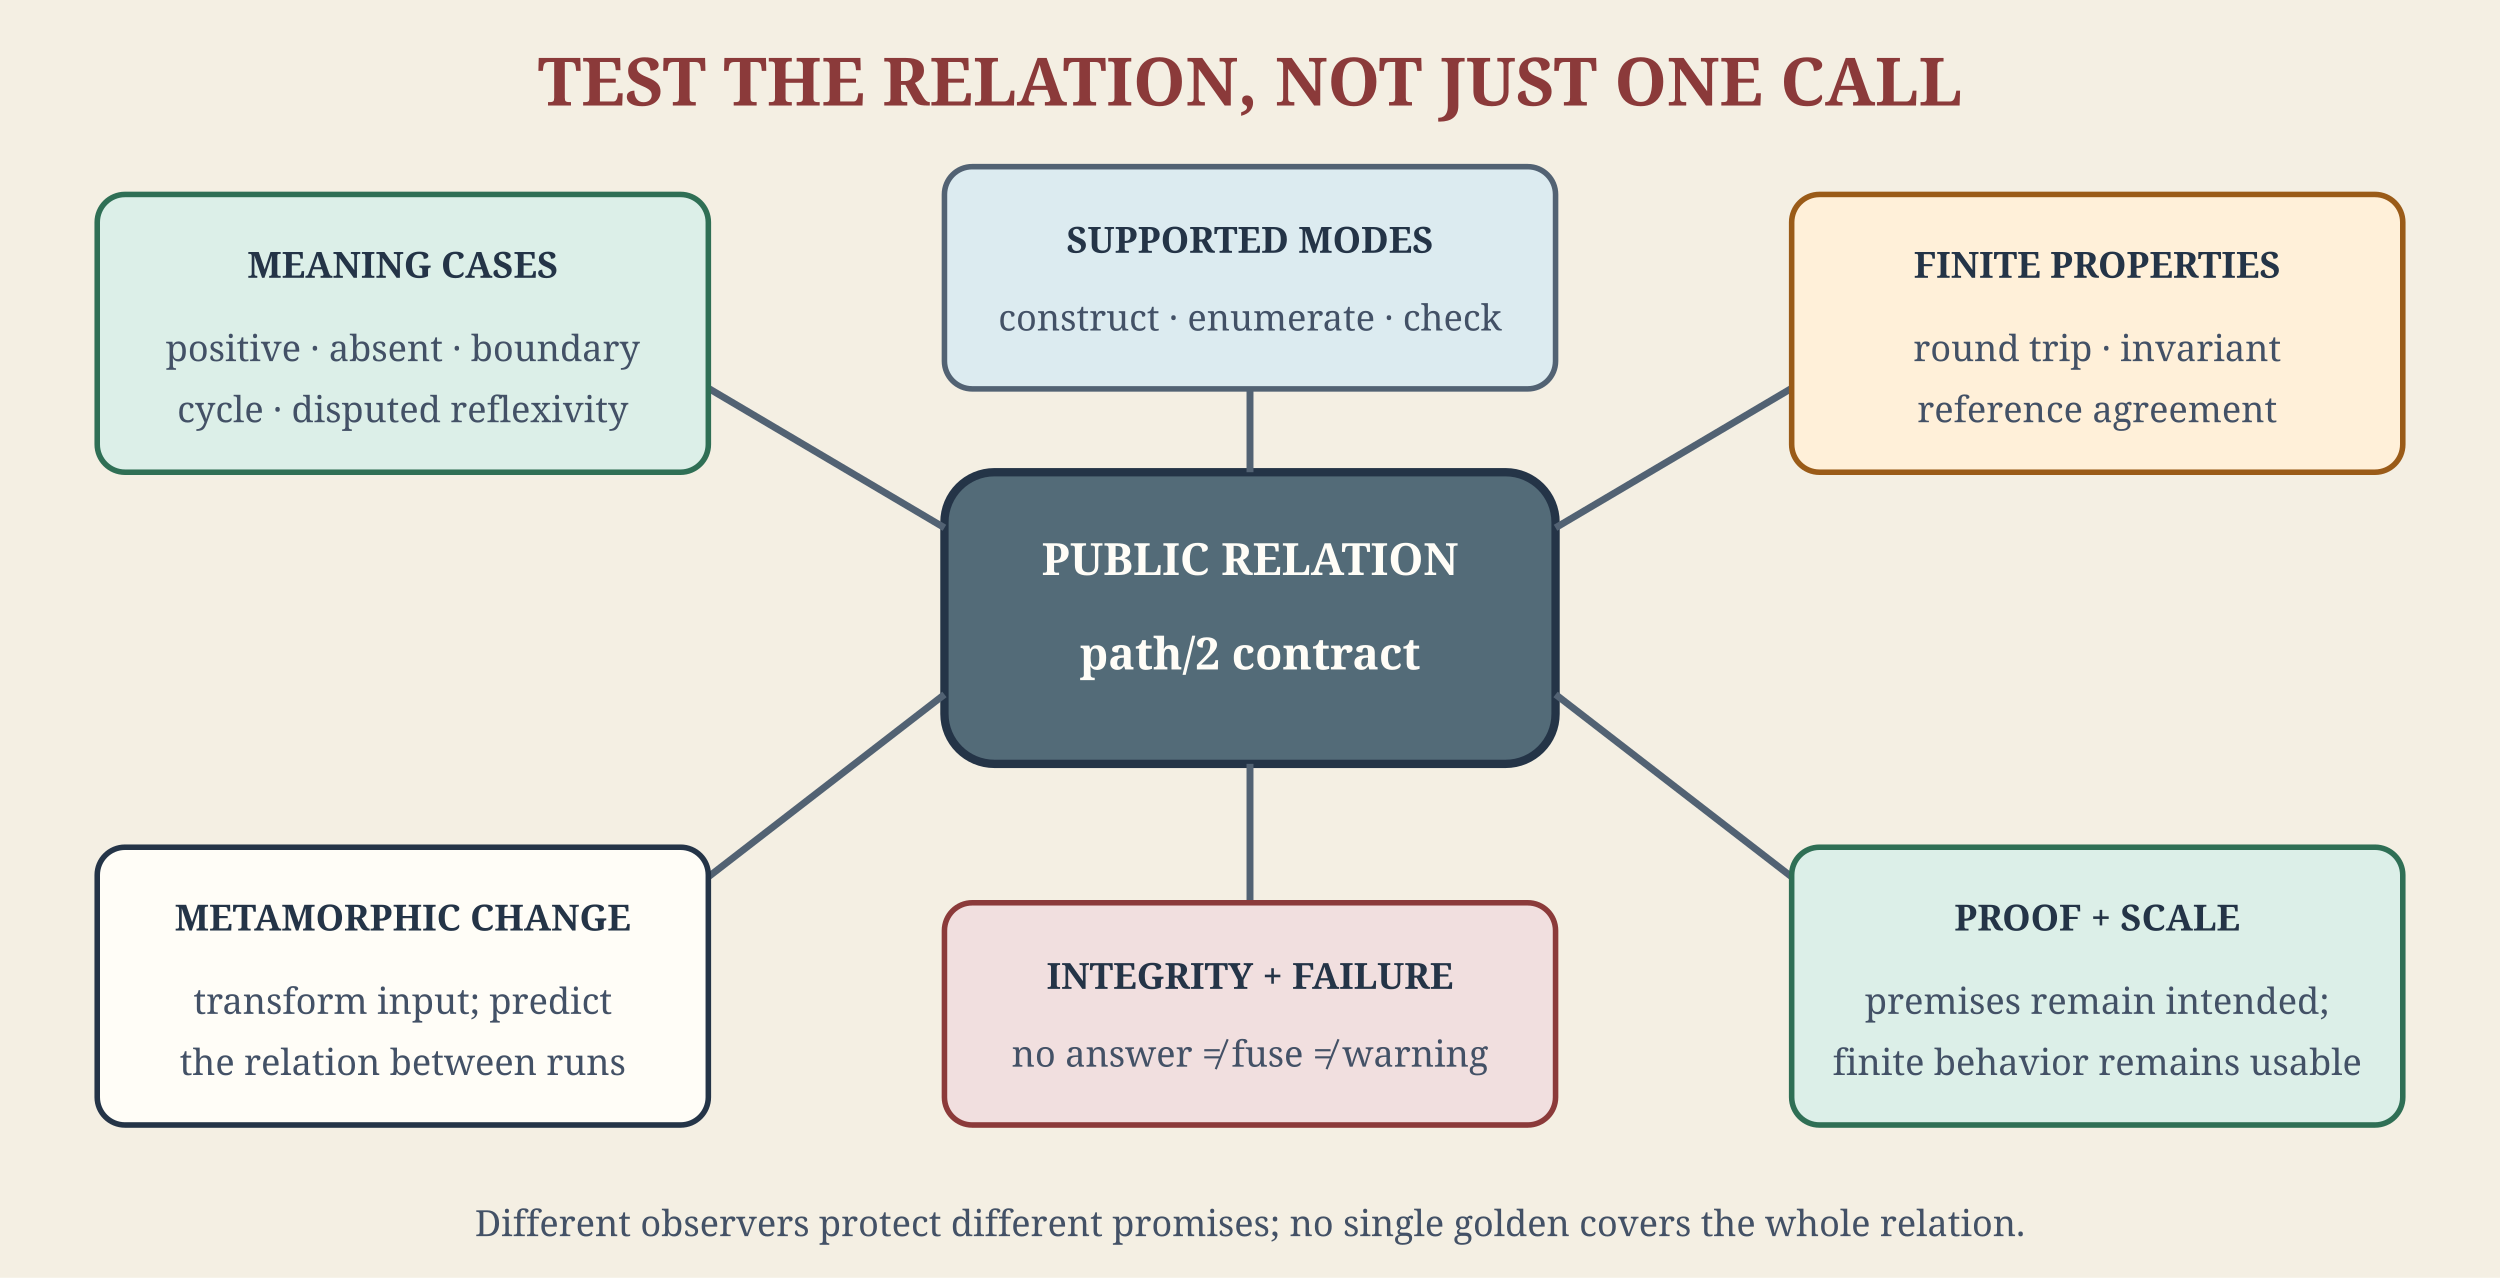
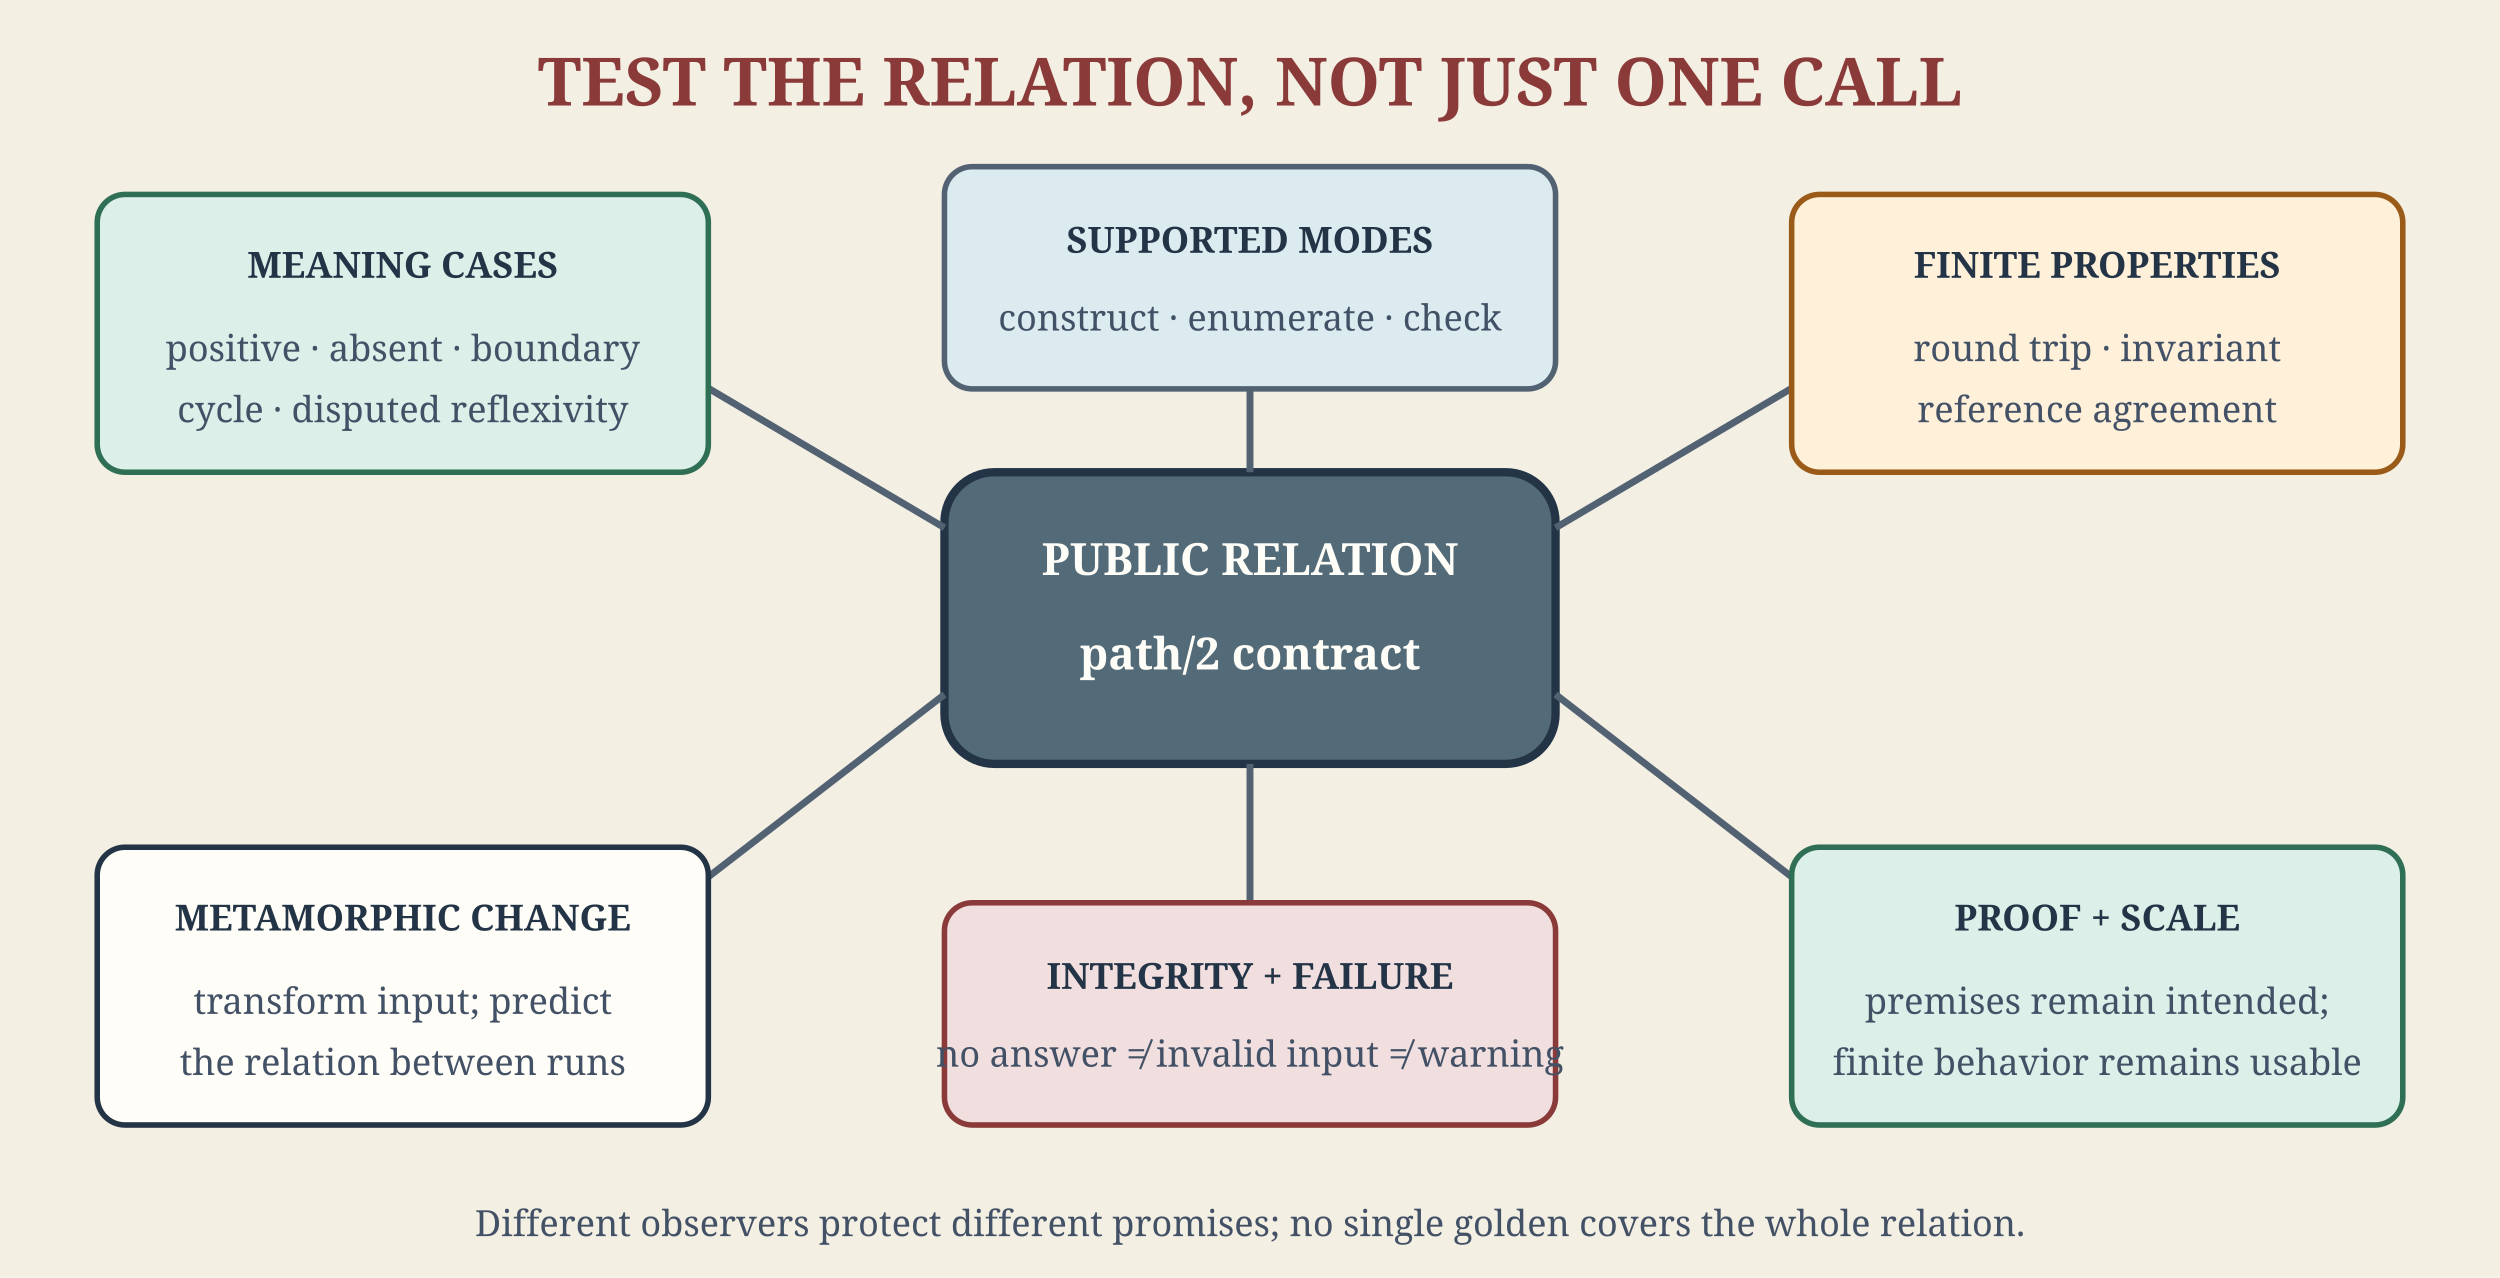
<svg xmlns="http://www.w3.org/2000/svg" width="900" height="460" viewBox="0 0 900 460" role="img" aria-labelledby="title desc">
  <defs>
    <style>
    .bg{fill:#f4efe3}.core{fill:#536b78;stroke:#243447;stroke-width:3}.box{fill:#fffdf7;stroke:#243447;stroke-width:2}.green{fill:#dcefe8;stroke:#2f6f55;stroke-width:2}.gold{fill:#fff0d9;stroke:#9a5b18;stroke-width:2}.rose{fill:#f1dfdf;stroke:#8b3a3a;stroke-width:2}.blue{fill:#dcebf0;stroke:#526273;stroke-width:2}
    .title{fill:#8b3a3a;font:bold 24px Georgia,serif}.label{fill:#243447;font:bold 13px Georgia,serif}.light{fill:#fffdf7;font:bold 16px Georgia,serif}.prose{fill:#435166;font:13px Georgia,serif}.line{fill:none;stroke:#526273;stroke-width:2.5}
  </style>
  </defs>
  <rect class="bg" width="900" height="460" />
  <text class="title" x="450" y="38" text-anchor="middle">TEST THE RELATION, NOT JUST ONE CALL</text>
  <rect class="core" x="340" y="170" width="220" height="105" rx="18" />
  <text class="light" x="450" y="207" text-anchor="middle">PUBLIC RELATION</text>
  <text class="light" x="450" y="241" text-anchor="middle">path/2 contract</text>
  <path class="line" d="M340 190L230 125M450 170V105M560 190L670 125M340 250L230 335M450 275V355M560 250L670 335" />
  <rect class="green" x="35" y="70" width="220" height="100" rx="10" />
  <text class="label" x="145" y="100" text-anchor="middle">MEANING CASES</text>
  <text class="prose" x="145" y="130" text-anchor="middle">positive · absent · boundary</text>
  <text class="prose" x="145" y="152" text-anchor="middle">cycle · disputed reflexivity</text>
  <rect class="blue" x="340" y="60" width="220" height="80" rx="10" />
  <text class="label" x="450" y="91" text-anchor="middle">SUPPORTED MODES</text>
  <text class="prose" x="450" y="119" text-anchor="middle">construct · enumerate · check</text>
  <rect class="gold" x="645" y="70" width="220" height="100" rx="10" />
  <text class="label" x="755" y="100" text-anchor="middle">FINITE PROPERTIES</text>
  <text class="prose" x="755" y="130" text-anchor="middle">round trip · invariant</text>
  <text class="prose" x="755" y="152" text-anchor="middle">reference agreement</text>
  <rect class="box" x="35" y="305" width="220" height="100" rx="10" />
  <text class="label" x="145" y="335" text-anchor="middle">METAMORPHIC CHANGE</text>
  <text class="prose" x="145" y="365" text-anchor="middle">transform input; predict</text>
  <text class="prose" x="145" y="387" text-anchor="middle">the relation between runs</text>
  <rect class="rose" x="340" y="325" width="220" height="80" rx="10" />
  <text class="label" x="450" y="356" text-anchor="middle">INTEGRITY + FAILURE</text>
-   <text class="prose" x="450" y="384" text-anchor="middle">no answer ≠ fuse ≠ warning</text>
+   <text class="prose" x="450" y="384" text-anchor="middle">no answer ≠ invalid input ≠ warning</text>
  <rect class="green" x="645" y="305" width="220" height="100" rx="10" />
  <text class="label" x="755" y="335" text-anchor="middle">PROOF + SCALE</text>
  <text class="prose" x="755" y="365" text-anchor="middle">premises remain intended;</text>
  <text class="prose" x="755" y="387" text-anchor="middle">finite behavior remains usable</text>
  <text class="prose" x="450" y="445" text-anchor="middle">Different observers protect different promises; no single golden covers the whole relation.</text>
</svg>
